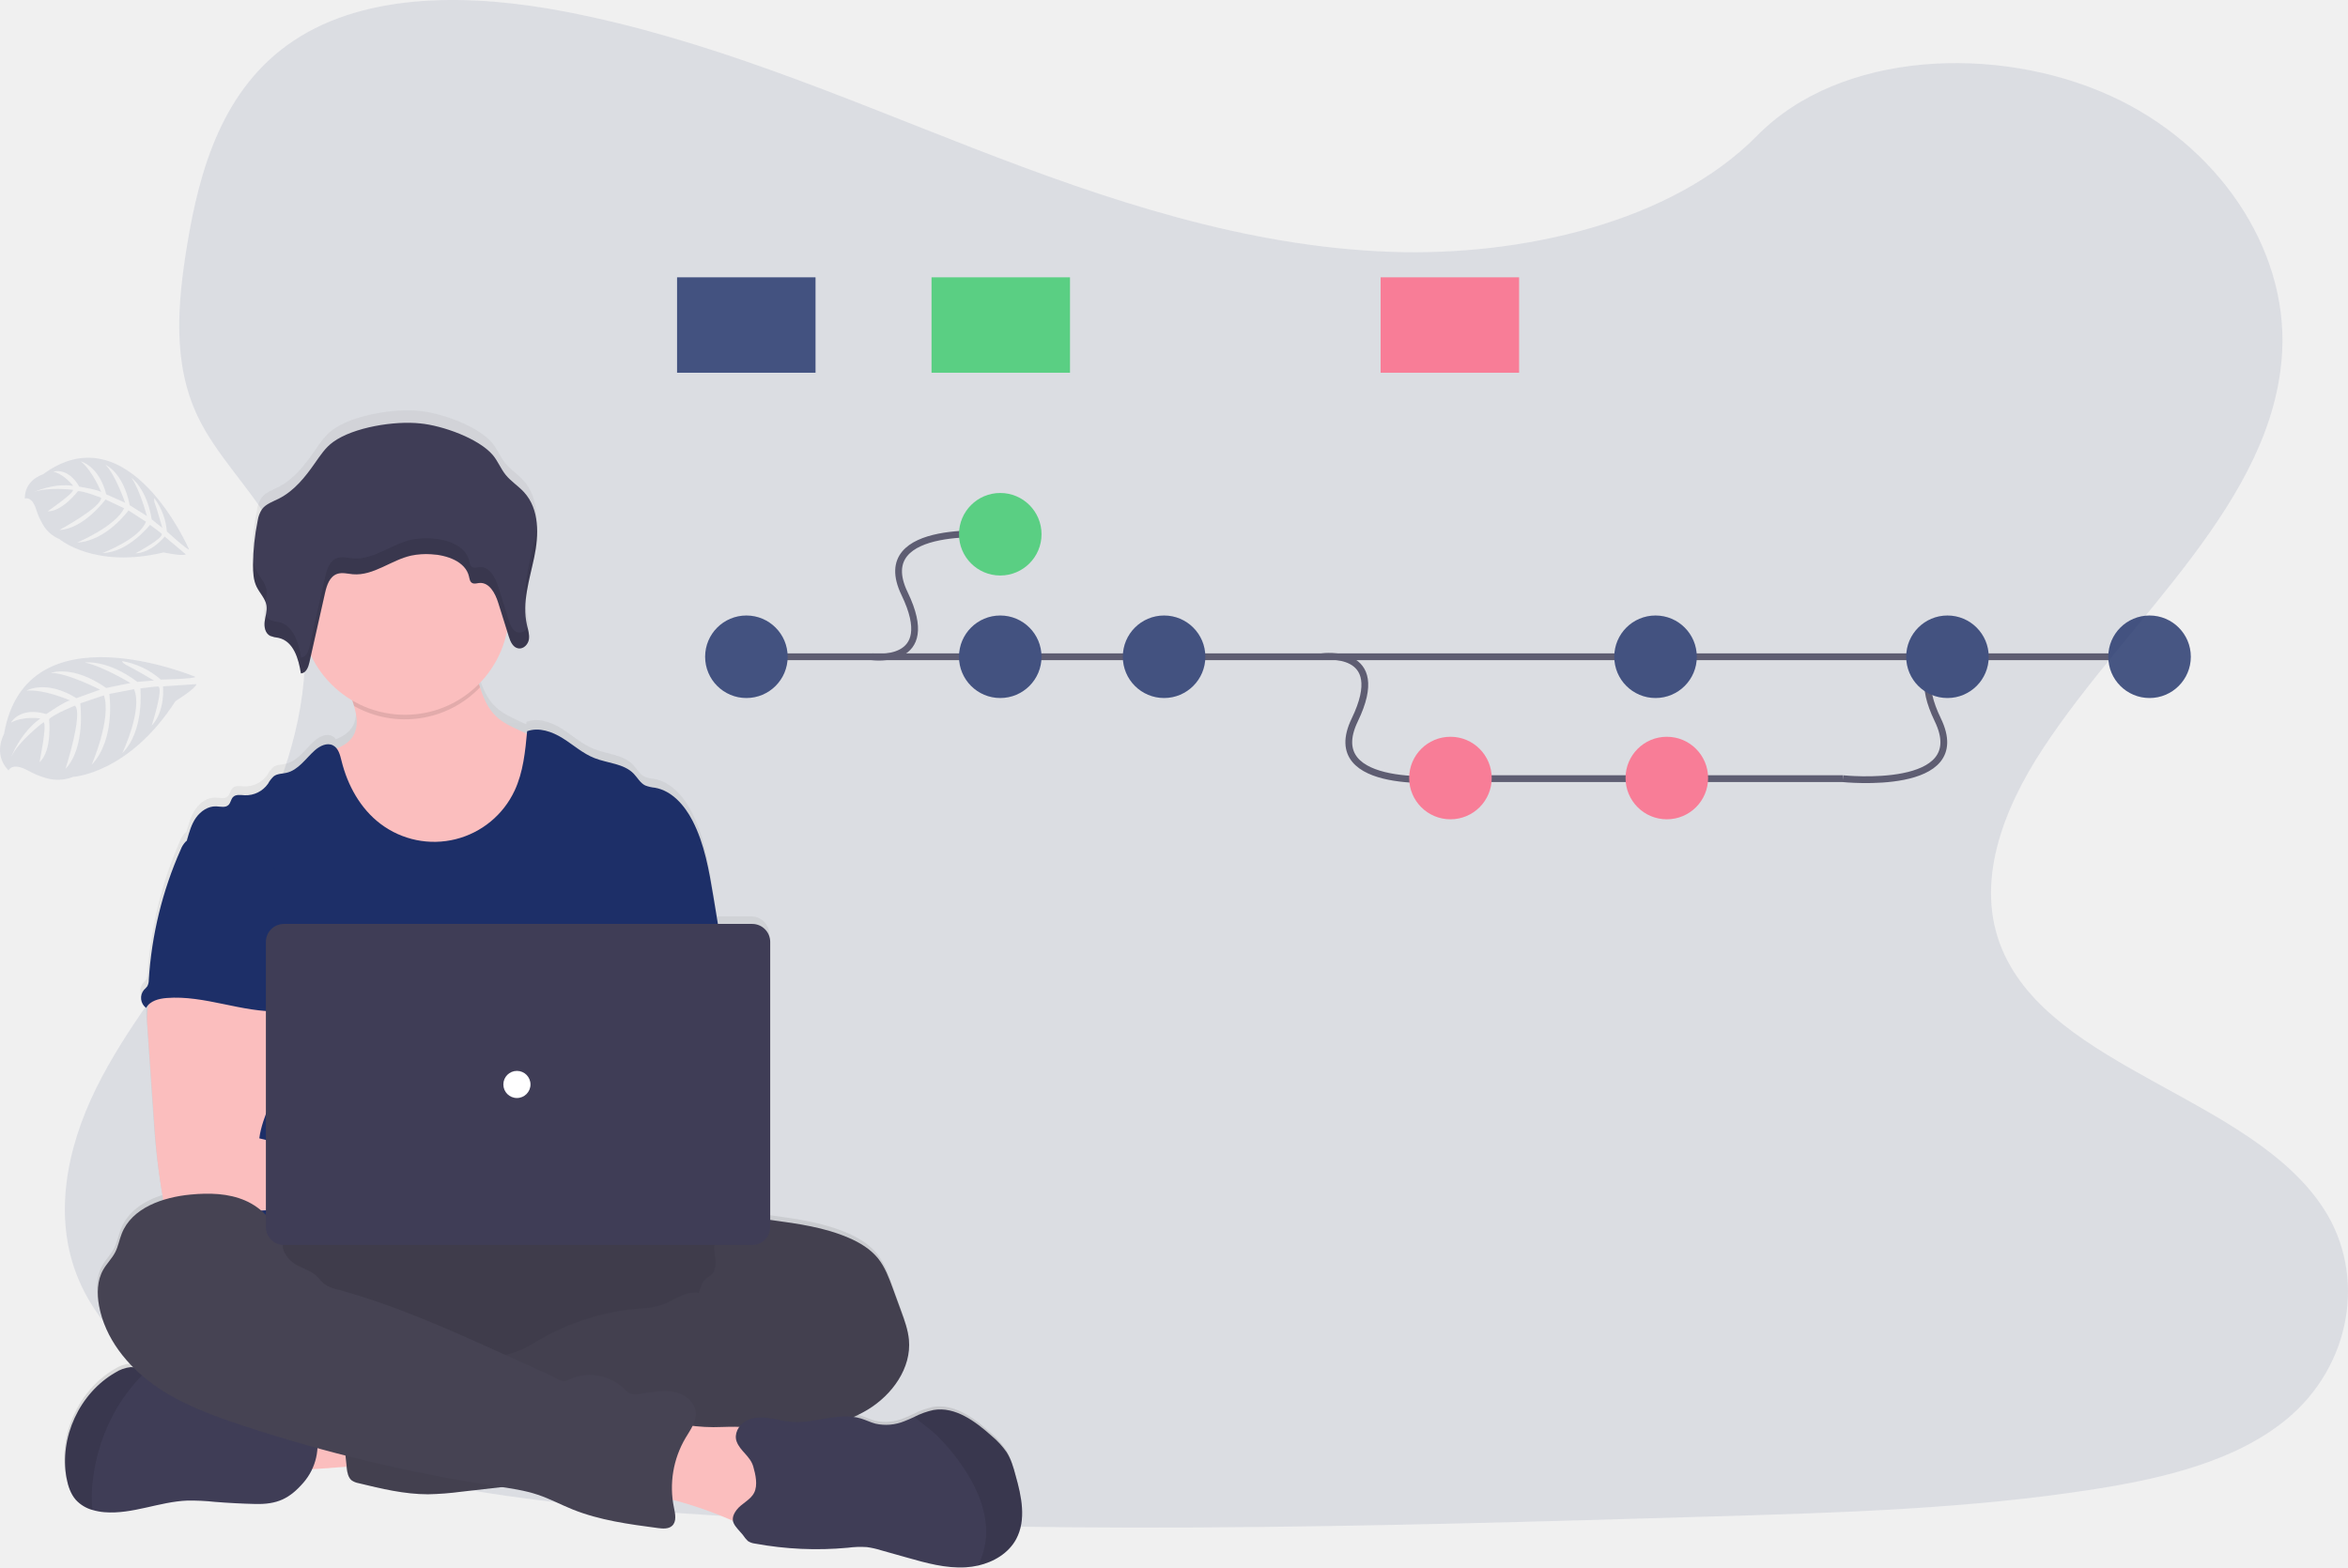
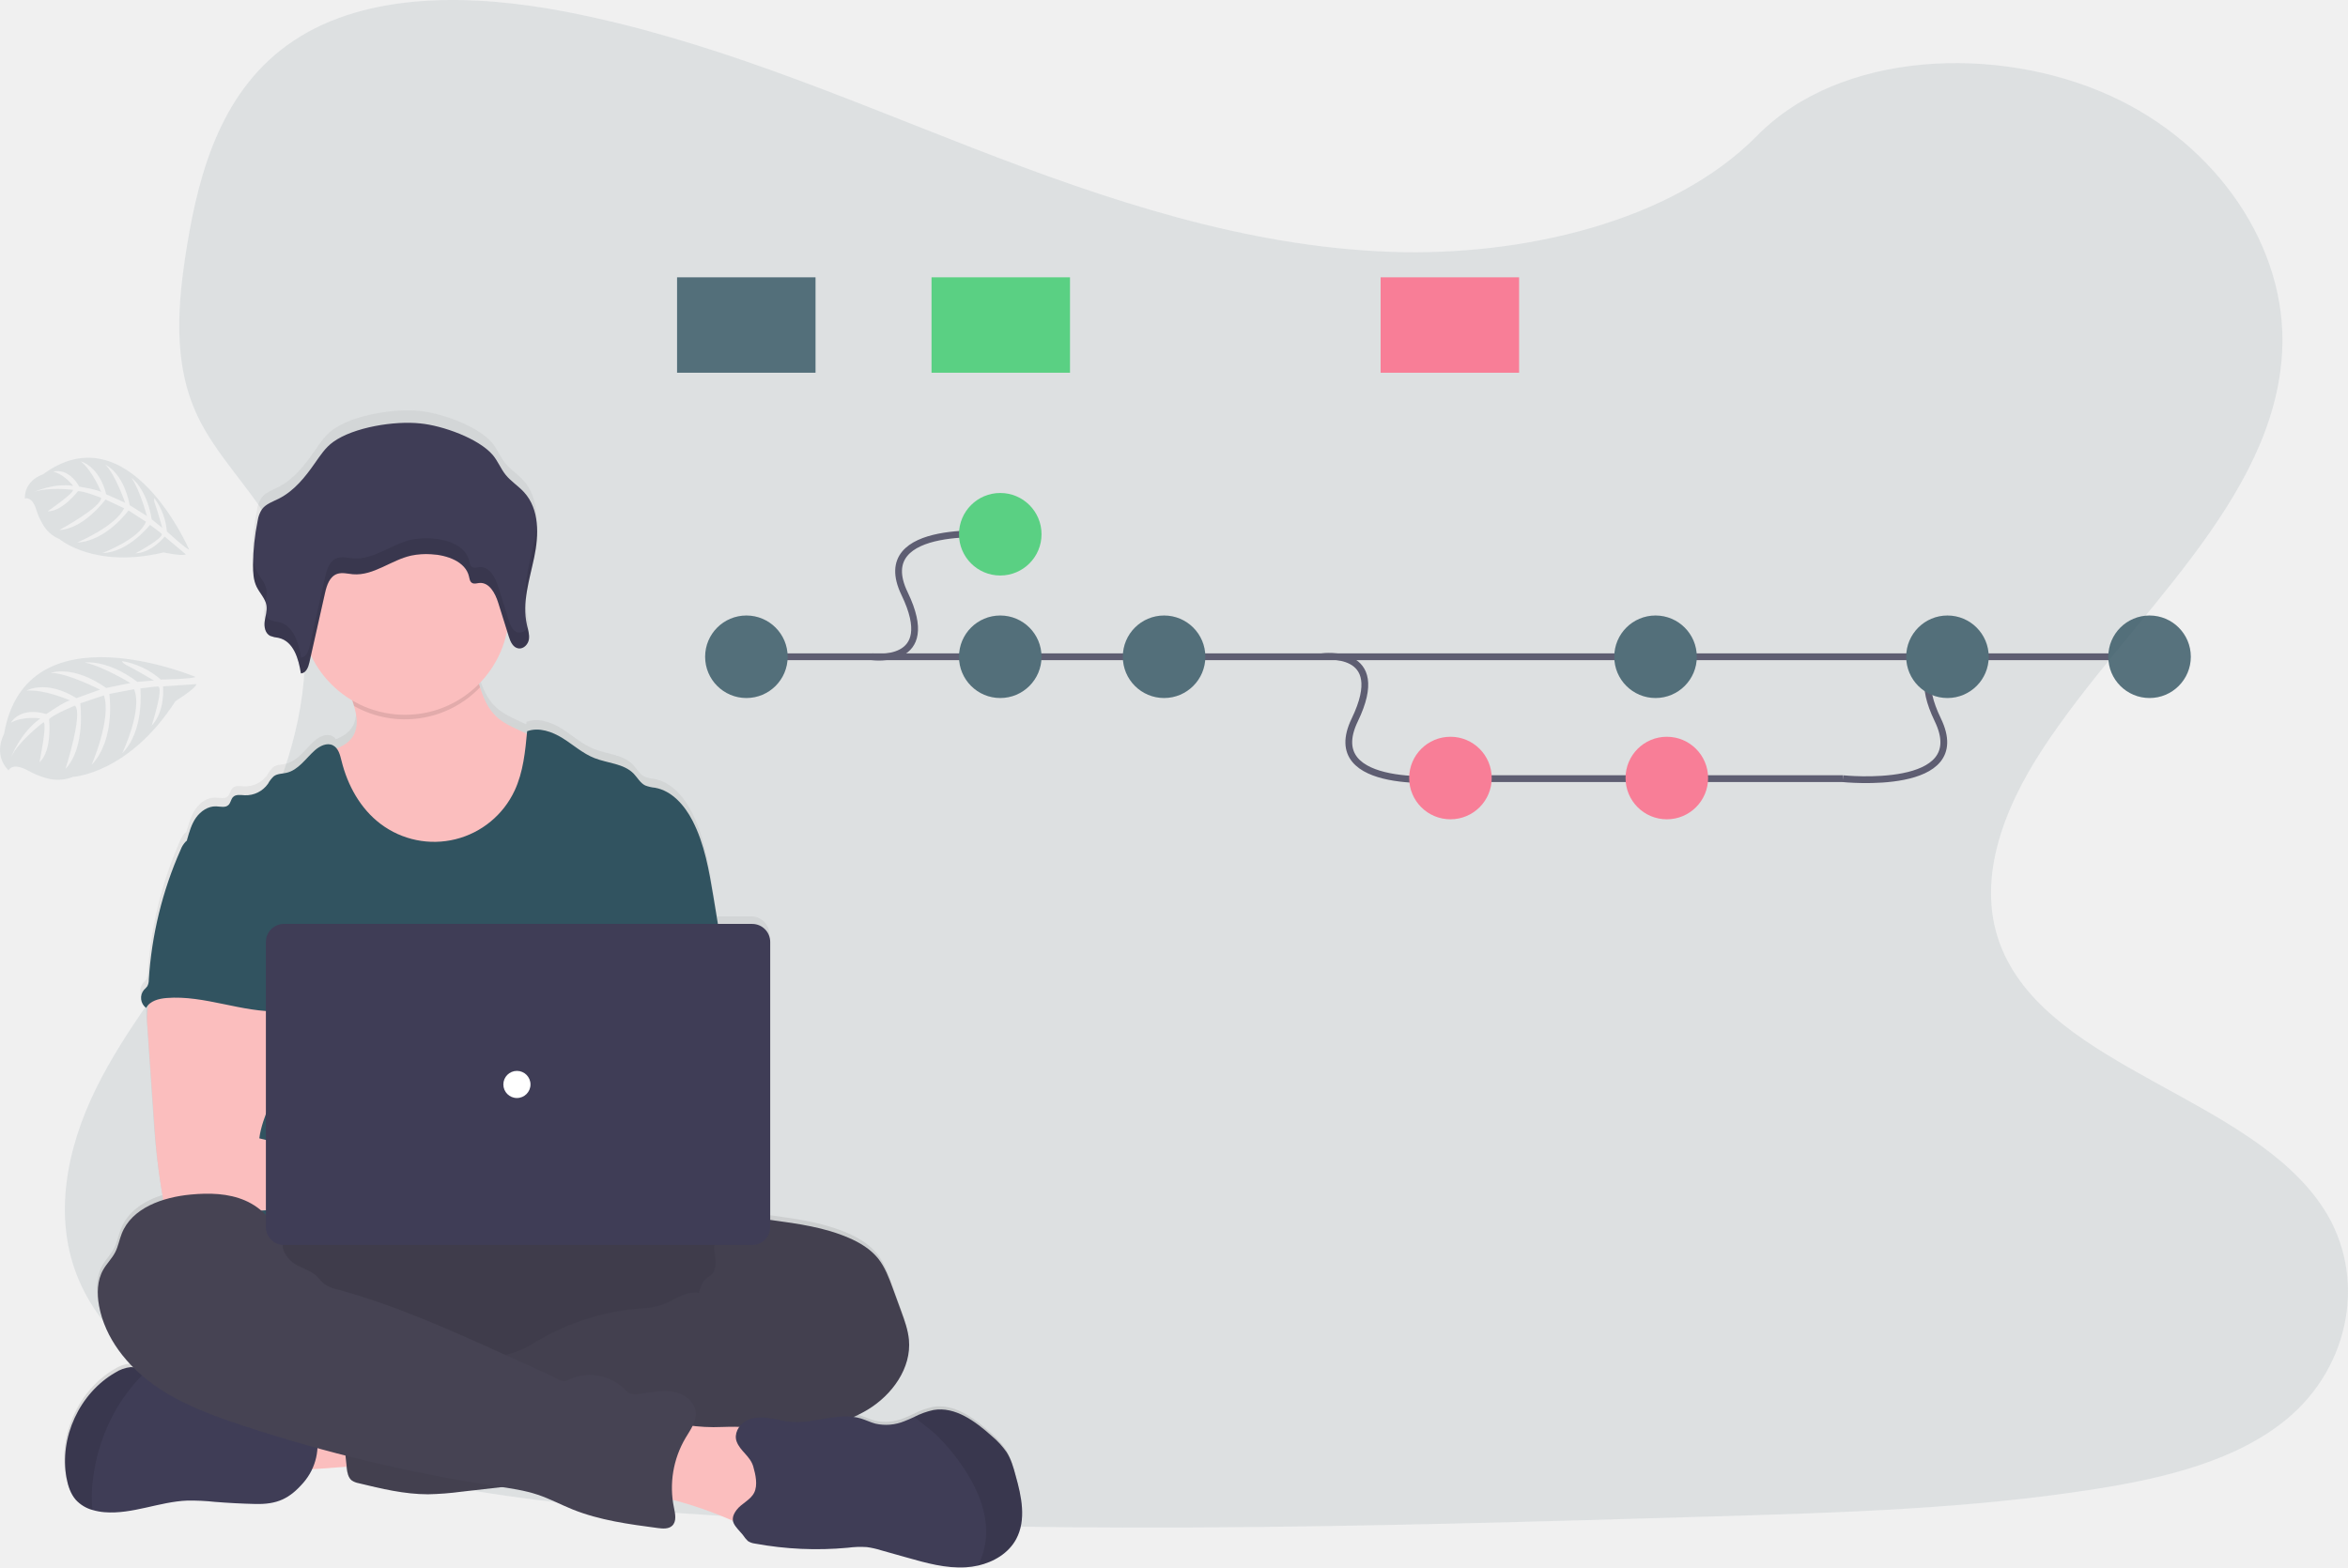
<svg xmlns="http://www.w3.org/2000/svg" id="b543c902-2711-464d-9f40-b15eb324e31e" data-name="Layer 1" width="1038.23" height="693.31" viewBox="0 0 1038.23 693.31">
  <defs>
    <linearGradient id="be976a09-f639-4984-bf14-ee296c482822" x1="320.96" y1="796.01" x2="320.96" y2="284.81" gradientUnits="userSpaceOnUse">
      <stop offset="0" stop-color="gray" stop-opacity="0.25" />
      <stop offset="0.54" stop-color="gray" stop-opacity="0.12" />
      <stop offset="1" stop-color="gray" stop-opacity="0.1" />
    </linearGradient>
  </defs>
-   <path d="M696.13,214.75c-64.72-2.25-126.36-23.14-185.23-46s-117.16-48.19-180.33-60.3c-40.63-7.79-87.09-8.89-119.83,12.89-31.5,21-41.68,57.15-47.16,90.72-4.11,25.27-6.54,51.85,4.75,75.5,7.83,16.42,21.74,30.22,31.36,45.95,33.46,54.72,9.81,122.2-26.46,175.63-17,25.06-36.74,49-49.87,75.66s-19.2,57.25-7.72,84.47c11.39,27,38.52,47.24,67.9,61.49,59.69,28.94,130,37.23,198.62,41.92,151.82,10.39,304.46,5.89,456.68,1.39,56.34-1.67,112.92-3.36,168.34-12.07,30.78-4.84,62.56-12.52,84.9-31,28.36-23.53,35.39-63.38,16.39-92.88-31.88-49.49-120-61.79-142.31-114.9-12.27-29.23.33-61.8,18.15-88.91,38.24-58.17,102.33-109.19,105.71-175.68,2.32-45.66-28.49-91.39-76.13-113-49.94-22.65-119.18-19.8-156,17.69C819.93,201.88,753.27,216.73,696.13,214.75Z" transform="translate(-80.89 -103.35)" fill="#1d2f68" opacity="0.1" />
+   <path d="M696.13,214.75c-64.72-2.25-126.36-23.14-185.23-46s-117.16-48.19-180.33-60.3c-40.63-7.79-87.09-8.89-119.83,12.89-31.5,21-41.68,57.15-47.16,90.72-4.11,25.27-6.54,51.85,4.75,75.5,7.83,16.42,21.74,30.22,31.36,45.95,33.46,54.72,9.81,122.2-26.46,175.63-17,25.06-36.74,49-49.87,75.66s-19.2,57.25-7.72,84.47c11.39,27,38.52,47.24,67.9,61.49,59.69,28.94,130,37.23,198.62,41.92,151.82,10.39,304.46,5.89,456.68,1.39,56.34-1.67,112.92-3.36,168.34-12.07,30.78-4.84,62.56-12.52,84.9-31,28.36-23.53,35.39-63.38,16.39-92.88-31.88-49.49-120-61.79-142.31-114.9-12.27-29.23.33-61.8,18.15-88.91,38.24-58.17,102.33-109.19,105.71-175.68,2.32-45.66-28.49-91.39-76.13-113-49.94-22.65-119.18-19.8-156,17.69C819.93,201.88,753.27,216.73,696.13,214.75Z" transform="translate(-80.89 -103.35)" fill="#315360" opacity="0.1" />
  <path d="M529.62,754.84c-1-3.62-2-7.28-4-10.43a36.53,36.53,0,0,0-6.55-7.17c-7.25-6.58-16.15-13.26-25.76-11.6a34.39,34.39,0,0,0-8.54,3.12c-1.4.65-2.81,1.3-4.25,1.85a21.17,21.17,0,0,1-12.82,1.12c-2.2-.59-4.25-1.65-6.42-2.31a20.35,20.35,0,0,0-3.15-.68,53.64,53.64,0,0,0,6.09-3.21C475,718.93,483.6,707,482.4,694.24c-.41-4.29-1.88-8.4-3.34-12.45l-3.84-10.62c-1.66-4.6-3.38-9.29-6.41-13.11-3.37-4.26-8.17-7.15-13.13-9.3-10.65-4.63-22.29-6.26-33.78-7.84l-.8-.11V516.68a8,8,0,0,0-8-8H398q-1-6.12-2-12.22c-1.9-11.61-3.87-23.43-9.22-33.88-3.5-6.84-9.07-13.37-16.58-14.71a16.08,16.08,0,0,1-4.31-1c-2.2-1.08-3.4-3.48-5.09-5.25-4.36-4.57-11.45-4.64-17.29-7-5.16-2.05-9.38-5.91-14.08-8.88s-10.54-5.08-15.74-3.15c0,.38-.07.76-.11,1.13l-3.34-1.54c-3.6-1.67-7.27-3.38-10.16-6.12-3.71-3.5-5.69-8.14-7.23-13.07-.16-.51-.31-1-.47-1.55a46.43,46.43,0,0,0,12.44-23.75l.81,2.63a17.45,17.45,0,0,0,.64,1.74,6.86,6.86,0,0,0,2,2.83,3.55,3.55,0,0,0,.84.49,3.5,3.5,0,0,0,.86.22,3.2,3.2,0,0,0,1.24-.09,4.73,4.73,0,0,0,3-2.78,6,6,0,0,0,.35-1.22,6.31,6.31,0,0,0,.07-.76c0-.08,0-.16,0-.24s0-.35,0-.52,0-.18,0-.28,0-.33-.05-.5l0-.26c0-.2-.06-.4-.1-.59s0-.11,0-.16c-.05-.25-.11-.51-.16-.76,0-.06,0-.13,0-.19s-.09-.41-.14-.62-.07-.27-.1-.41l0-.06h0c-.1-.4-.19-.79-.28-1.19a34.38,34.38,0,0,1-.55-10.56,113.08,113.08,0,0,1,2.86-15.35l.21-.91c.08-.35.16-.7.23-1.06.16-.72.32-1.44.47-2.17v0l.36-1.84.27-1.64,0-.21A47.41,47.41,0,0,0,318,330h0c-.46-5.23-2.08-10.18-5.63-14.12-2.51-2.79-5.82-4.85-8.15-7.78-2.18-2.74-3.41-6.12-5.67-8.81-6.24-7.45-22.26-13.19-32.09-14.19-11.26-1.14-29.45,1.74-38.53,8.39-3.36,2.45-5.66,6-8,9.36-4.3,6.25-9.18,12.49-16.07,16-2.6,1.32-5.58,2.32-7.31,4.62a12.49,12.49,0,0,0-1.95,5.18,102.71,102.71,0,0,0-2.06,19.78h0c0,.83,0,1.66,0,2.5a18.23,18.23,0,0,0,1.56,7.23c.16.34.34.67.53,1l.12.21a39.78,39.78,0,0,1,3.2,5.45,7.22,7.22,0,0,1,.49,1.66,12.24,12.24,0,0,1-.28,4.38h0c0,.22-.09.44-.13.66l-.09.43c0,.15,0,.3-.08.44-.08.43-.15.86-.21,1.28h0a9,9,0,0,0,.22,3.46,4.55,4.55,0,0,0,2.22,3,6.5,6.5,0,0,0,1.8.56c.63.11,1.27.18,1.89.32a9.33,9.33,0,0,1,2.29.85A9.22,9.22,0,0,1,208,383.1a11,11,0,0,1,.83.84,14,14,0,0,1,1.42,1.94q.32.53.6,1.08a24.67,24.67,0,0,1,1.71,4.52c.26.93.48,1.87.67,2.81.09.42.17.84.24,1.25s.14.83.2,1.24h0a2.91,2.91,0,0,0,.8-.16c1.47-.53,2.29-2.24,2.75-3.9.08-.28.15-.55.21-.82.23-1,.47-2.1.7-3.15a46.37,46.37,0,0,0,18.25,20.1c.28.83.55,1.65.79,2.49,1.31,4.53,1.94,9.27-.33,13.23-1.62,2.81-4.34,4.54-7.38,5.74a4.88,4.88,0,0,0-1.65-1.4c-2.63-1.32-5.79.28-8,2.25-4,3.62-7.26,8.81-12.52,10-1.9.44-4,.35-5.58,1.51a13,13,0,0,0-2.59,3.4,11.92,11.92,0,0,1-10.23,5.1c-1.83-.09-4-.51-5.25.83-.93,1-1,2.58-2,3.53-1.34,1.32-3.54.68-5.41.6-3.56-.15-6.87,2.15-8.9,5.1s-3,6.48-4,10l0,.06a7.15,7.15,0,0,0-.73.61,10.55,10.55,0,0,0-2.21,3.58,170.87,170.87,0,0,0-14.1,58.18,6,6,0,0,1-.64,2.82,13.87,13.87,0,0,1-1.47,1.6,5.61,5.61,0,0,0,.93,8,6.3,6.3,0,0,1,1.07-1.42c-.11.46-.21.91-.28,1.32a35.49,35.49,0,0,0-.11,8.8q1.42,20.84,2.87,41.65c.27,3.93.54,7.85.9,11.77q1.05,11.38,3,22.67c.06.34.13.69.22,1-8.15,2.59-15.4,7.27-18.45,15.08-1.06,2.7-1.54,5.64-2.84,8.23-1.43,2.84-3.78,5.11-5.34,7.89-2.69,4.78-2.81,10.64-1.83,16,1.89,10.45,7.54,19.79,15,27.39-.33,0-.67,0-1,0a15.64,15.64,0,0,0-6.83,2.45c-15.78,9.22-24.8,29-21.51,47.06.65,3.53,1.78,7.11,4.14,9.8a15.51,15.51,0,0,0,7.28,4.46,25.29,25.29,0,0,0,5.37,1c12.3,1,24.21-4.7,36.54-5.18a98,98,0,0,1,12.23.57q8.91.74,17.85.94c9.69.23,15.14-2.35,21.32-9.59a26.1,26.1,0,0,0,3.77-5.94c5.26-.3,11.07-.76,15.27-1.1l.06.58c.23,2,.58,4.3,2.18,5.56a7.61,7.61,0,0,0,3,1.23c10.1,2.48,20.32,5,30.72,5a129.71,129.71,0,0,0,14.59-1.12l18.27-2.11a91,91,0,0,1,15.7,3.42c5.28,1.79,10.21,4.45,15.37,6.56,12,4.86,24.9,6.6,37.68,8.3,2.18.29,4.68.49,6.29-1,2.08-2,1.39-5.34.8-8.14-.24-1.15-.42-2.3-.56-3.46a175.25,175.25,0,0,1,25.24,8.76l1.43.63c.42,2.18,2.43,3.92,4.36,6.27a16,16,0,0,0,2.21,2.74,7.37,7.37,0,0,0,3.17,1.14,147.82,147.82,0,0,0,40.93,1.85,41.86,41.86,0,0,1,8.44-.29,36.58,36.58,0,0,1,6.1,1.37l11.57,3.32c8.53,2.44,17.26,4.91,26.11,4.36a33.4,33.4,0,0,0,5.33-.77c7-1.62,13.52-5.53,16.88-11.82C534.37,774.76,532.18,764.24,529.62,754.84Z" transform="translate(-80.89 -103.35)" fill="url(#be976a09-f639-4984-bf14-ee296c482822)" />
  <path d="M205.91,752.89c-2.11-4.8-4.11-10.32-2-15.12a12.85,12.85,0,0,1,6.65-6.25,32,32,0,0,1,9-2.22,125.61,125.61,0,0,1,29.26-.4c.71,5.62-.79,11.32-2.08,16.75-1.17,5-1.84,5.74-7,6C236.4,751.83,206.7,754.66,205.91,752.89Z" transform="translate(-80.89 -103.35)" fill="#fbbebe" />
  <ellipse cx="214.07" cy="577.16" rx="143" ry="40" fill="#464353" />
  <ellipse cx="214.07" cy="577.16" rx="143" ry="40" opacity="0.1" />
  <path d="M320.6,469.35a44.49,44.49,0,0,1-22.94,20.84,57.58,57.58,0,0,1-18.21,3.46c-6.79.31-13.72-.13-20.1-2.45-8.56-3.1-15.67-9.44-21-16.83s-9-15.83-12.19-24.34c-1.68-4.43-3.28-9.15-2.49-13.83,5.15-1.17,10.79-2.89,13.45-7.46,2.27-3.92,1.64-8.62.33-13.1-.37-1.27-.8-2.53-1.23-3.74-1-2.9-4.45-8.41-2-10.89,1.53-1.57,7.94-2.37,10.15-3.39,6.81-3.14,13.09-7.68,20.57-9.17,6.47-1.29,13.15-.08,19.61,1.26a6.45,6.45,0,0,1,2.42.87,5.82,5.82,0,0,1,1.8,2.7c1.84,4.48,2.92,9.43,4.4,14.1,1.54,4.89,3.52,9.48,7.23,12.95,2.89,2.71,6.57,4.41,10.17,6.06l8.86,4.06a11.65,11.65,0,0,1,4.19,2.71,10.61,10.61,0,0,1,2,5.44A50.82,50.82,0,0,1,320.6,469.35Z" transform="translate(-80.89 -103.35)" fill="#fbbebe" />
  <path d="M293.13,407.38a46,46,0,0,1-55.67,8.26c-.37-1.27-.8-2.53-1.23-3.74-1-2.9-4.45-8.41-2-10.89,1.53-1.57,7.94-2.37,10.15-3.39,6.81-3.14,13.09-7.68,20.57-9.17,6.47-1.29,13.15-.08,19.61,1.26a6.45,6.45,0,0,1,2.42.87,5.82,5.82,0,0,1,1.8,2.7C290.57,397.76,291.65,402.71,293.13,407.38Z" transform="translate(-80.89 -103.35)" opacity="0.1" />
  <circle cx="179.07" cy="270.16" r="46" fill="#fbbebe" />
-   <path d="M400.11,522.8l-3.78-22.9c-1.91-11.49-3.88-23.2-9.22-33.55-3.51-6.78-9.08-13.24-16.59-14.58a16.05,16.05,0,0,1-4.32-1c-2.2-1.06-3.4-3.44-5.09-5.2-4.36-4.52-11.46-4.59-17.3-6.89-5.16-2-9.38-5.85-14.08-8.79s-10.55-5-15.75-3.12c-.84,8.95-1.73,18.1-5.53,26.25a39.28,39.28,0,0,1-59.26,14.76c-8.91-6.71-14.62-17.06-17.28-27.89-.65-2.64-1.39-5.67-3.82-6.88-2.63-1.32-5.79.28-8,2.22-4,3.59-7.27,8.73-12.53,9.94-1.9.44-4,.35-5.58,1.5a12.7,12.7,0,0,0-2.6,3.37,12,12,0,0,1-10.23,5.06c-1.83-.09-4-.51-5.25.82-.93,1-1,2.56-2,3.49-1.35,1.31-3.54.67-5.42.6-3.56-.15-6.87,2.13-8.91,5s-3,6.42-4,9.86c10.93,24.34,20.93,48.71,31.86,73.05a6.23,6.23,0,0,1,.79,3,7.31,7.31,0,0,1-1.36,3c-5.36,8.61-5.19,19.44-4.6,29.56s1.31,20.81-3.21,29.88c-1.23,2.49-2.83,4.77-4,7.26-2.74,5.64-3.73,23.68-2.13,29.74H407c-4.31-11.85-2.67-35.63-1.77-48.21.63-8.8-1-17.59-1.7-26.39C402,557.79,403.08,540.74,400.11,522.8Z" transform="translate(-80.89 -103.35)" fill="#1d2f68" />
+   <path d="M400.11,522.8l-3.78-22.9c-1.91-11.49-3.88-23.2-9.22-33.55-3.51-6.78-9.08-13.24-16.59-14.58a16.05,16.05,0,0,1-4.32-1c-2.2-1.06-3.4-3.44-5.09-5.2-4.36-4.52-11.46-4.59-17.3-6.89-5.16-2-9.38-5.85-14.08-8.79s-10.55-5-15.75-3.12c-.84,8.95-1.73,18.1-5.53,26.25a39.28,39.28,0,0,1-59.26,14.76c-8.91-6.71-14.62-17.06-17.28-27.89-.65-2.64-1.39-5.67-3.82-6.88-2.63-1.32-5.79.28-8,2.22-4,3.59-7.27,8.73-12.53,9.94-1.9.44-4,.35-5.58,1.5a12.7,12.7,0,0,0-2.6,3.37,12,12,0,0,1-10.23,5.06c-1.83-.09-4-.51-5.25.82-.93,1-1,2.56-2,3.49-1.35,1.31-3.54.67-5.42.6-3.56-.15-6.87,2.13-8.91,5s-3,6.42-4,9.86c10.93,24.34,20.93,48.71,31.86,73.05a6.23,6.23,0,0,1,.79,3,7.31,7.31,0,0,1-1.36,3c-5.36,8.61-5.19,19.44-4.6,29.56s1.31,20.81-3.21,29.88c-1.23,2.49-2.83,4.77-4,7.26-2.74,5.64-3.73,23.68-2.13,29.74H407c-4.31-11.85-2.67-35.63-1.77-48.21.63-8.8-1-17.59-1.7-26.39C402,557.79,403.08,540.74,400.11,522.8Z" transform="translate(-80.89 -103.35)" fill="#315360" />
  <path d="M146.25,549a35.4,35.4,0,0,0-.12,8.73L149,599c.27,3.89.54,7.77.9,11.65.69,7.53,1.72,15,3,22.46A4,4,0,0,0,157,637c12.65,2.68,25.72,2.57,38.63,1.84,19.7-1.1,39.37-3.61,59.1-3.18,5.08.11,11,0,14.08-4s1.29-10.47-2.73-13.7-9.48-4-14.64-4c-6.83-.07-13.66.9-20.47.5-6.25-.37-12.36-1.88-18.42-3.39l-17-4.23c.65-5.15,2.61-10,4.47-14.89,3.34-8.67,6.46-17.63,6.52-26.92s-3.44-19.06-11.05-24.38c-6.26-4.37-14.32-5.18-21.95-5-5.55.16-15.14-1.17-20.21,1C149.32,538.41,147,545.07,146.25,549Z" transform="translate(-80.89 -103.35)" fill="#fbbebe" />
  <path d="M411.68,643.36c3.33-1.27,7-.81,10.57-.33,11.49,1.57,23.15,3.18,33.8,7.77,5,2.14,9.76,5,13.14,9.21,3,3.79,4.75,8.43,6.41,13l3.84,10.52c1.46,4,2.94,8.08,3.35,12.33,1.2,12.59-7.41,24.46-18.24,31s-23.58,8.87-36,11.31-24.89,5.14-37.26,8a150,150,0,0,1-17.53,3.45c-13.24,1.5-27.08-.71-39.66,3.67-5,1.75-9.91,4.35-15.1,5.56a93.93,93.93,0,0,1-10.44,1.59l-23.81,2.72a129.89,129.89,0,0,1-14.6,1.12c-10.4,0-20.63-2.46-30.73-4.92a7.77,7.77,0,0,1-3-1.21c-1.6-1.26-1.95-3.49-2.18-5.51q-1.53-13.41-2.68-26.85c-.24-2.91-.42-6.06,1.17-8.51,2-3,5.9-3.94,9.46-4.52a246.88,246.88,0,0,1,45.68-3.17c5.81-5.81,15.39-5.84,23-9a68.39,68.39,0,0,0,8.11-4.41,106,106,0,0,1,44.53-14.07,41.45,41.45,0,0,0,9.11-1.3c5.89-1.83,11.26-6.81,17.31-5.59.75-2.07,1.27-4.84,3-6.26.86-.73,1.92-1.22,2.71-2,1.67-1.69,1.82-4.35,1.57-6.71s-.81-4.78-.2-7.08a9.79,9.79,0,0,1,1.11-2.47C401.12,645.52,405.65,642.86,411.68,643.36Z" transform="translate(-80.89 -103.35)" fill="#464353" />
  <path d="M411.68,643.36c3.33-1.27,7-.81,10.57-.33,11.49,1.57,23.15,3.18,33.8,7.77,5,2.14,9.76,5,13.14,9.21,3,3.79,4.75,8.43,6.41,13l3.84,10.52c1.46,4,2.94,8.08,3.35,12.33,1.2,12.59-7.41,24.46-18.24,31s-23.58,8.87-36,11.31-24.89,5.14-37.26,8a150,150,0,0,1-17.53,3.45c-13.24,1.5-27.08-.71-39.66,3.67-5,1.75-9.91,4.35-15.1,5.56a93.93,93.93,0,0,1-10.44,1.59l-23.81,2.72a129.89,129.89,0,0,1-14.6,1.12c-10.4,0-20.63-2.46-30.73-4.92a7.77,7.77,0,0,1-3-1.21c-1.6-1.26-1.95-3.49-2.18-5.51q-1.53-13.41-2.68-26.85c-.24-2.91-.42-6.06,1.17-8.51,2-3,5.9-3.94,9.46-4.52a246.88,246.88,0,0,1,45.68-3.17c5.81-5.81,15.39-5.84,23-9a68.39,68.39,0,0,0,8.11-4.41,106,106,0,0,1,44.53-14.07,41.45,41.45,0,0,0,9.11-1.3c5.89-1.83,11.26-6.81,17.31-5.59.75-2.07,1.27-4.84,3-6.26.86-.73,1.92-1.22,2.71-2,1.67-1.69,1.82-4.35,1.57-6.71s-.81-4.78-.2-7.08a9.79,9.79,0,0,1,1.11-2.47C401.12,645.52,405.65,642.86,411.68,643.36Z" transform="translate(-80.89 -103.35)" opacity="0.05" />
  <path d="M215.11,759.07c-6.19,7.17-11.64,9.73-21.33,9.5q-8.94-.21-17.86-.93a100.2,100.2,0,0,0-12.24-.57c-12.34.48-24.25,6.13-36.56,5.14a25.92,25.92,0,0,1-5.37-1,15.63,15.63,0,0,1-7.29-4.42c-2.36-2.67-3.49-6.21-4.14-9.71-3.29-17.94,5.73-37.48,21.52-46.61a15.78,15.78,0,0,1,6.84-2.43,16.21,16.21,0,0,1,6.92,1.52l.15.06a52.33,52.33,0,0,1,17.14,11.44,9.66,9.66,0,0,0,2.62,2.11,9,9,0,0,0,3.09.58l13.14.83a31.14,31.14,0,0,1,6.6.91,52.46,52.46,0,0,1,6.94,3c7.07,3.16,14.91,4,22.55,5.22a3.37,3.37,0,0,1,2,.8,3.13,3.13,0,0,1,.62,1.3A25.51,25.51,0,0,1,215.11,759.07Z" transform="translate(-80.89 -103.35)" fill="#3f3d56" />
  <path d="M145.75,709.63a78.9,78.9,0,0,0-13.15,16.44,82.28,82.28,0,0,0-10.74,32.54,60.4,60.4,0,0,0-.11,12.61,15.63,15.63,0,0,1-7.29-4.42c-2.36-2.67-3.49-6.21-4.14-9.71-3.29-17.94,5.73-37.48,21.52-46.61a15.78,15.78,0,0,1,6.84-2.43,16.21,16.21,0,0,1,6.92,1.52Z" transform="translate(-80.89 -103.35)" opacity="0.1" />
  <path d="M400.24,734.51c7.35-.2,15.6-.57,21,4.38,5.15,4.68,5.83,12.4,6.17,19.35l.39,8.07c.12,2.46.22,5-.77,7.28-1.76,4-6.59,5.93-11,5.7s-8.46-2.16-12.49-3.9a175.7,175.7,0,0,0-34-10.71q.57-8.37,1.9-16.66c.61-3.83.71-10.24,3.27-13.42,2.71-3.36,6.24-1.54,9.92-.92A79.63,79.63,0,0,0,400.24,734.51Z" transform="translate(-80.89 -103.35)" fill="#fbbebe" />
  <path d="M206,653.42c0,1-1.57,0-1.71-1.07-1.1-8.09-7.52-14.76-15-18s-16-3.41-24.1-2.64c-12.25,1.16-26,5.85-30.48,17.3-1.06,2.68-1.54,5.58-2.84,8.15-1.44,2.82-3.79,5.07-5.35,7.81-2.69,4.74-2.8,10.55-1.83,15.91,2.61,14.3,12.39,26.53,24.24,35s25.7,13.53,39.51,18.09a685.19,685.19,0,0,0,112,26.75c6.16.93,12.38,1.79,18.28,3.77,5.28,1.77,10.22,4.42,15.38,6.5,12,4.82,24.91,6.54,37.7,8.23,2.18.28,4.68.48,6.29-1,2.08-1.93,1.39-5.29.8-8.06A43.35,43.35,0,0,1,384,739.4c2.14-3.6,4.92-7.29,4.52-11.46-.48-4.86-5.32-8.3-10.14-9.08s-9.72.37-14.56,1c-1.67.22-3.49.36-4.95-.49a9.89,9.89,0,0,1-1.94-1.72,21.93,21.93,0,0,0-25.54-3.57c-1.79,1-4.5-1.23-6.36-2.07L304,702.49c-24.16-10.93-48.44-21.91-74-28.83a15.54,15.54,0,0,1-5.7-2.37c-1.27-1-2.18-2.36-3.35-3.47-2.55-2.41-6.1-3.37-9.16-5.08S205.3,656.85,206,653.42Z" transform="translate(-80.89 -103.35)" fill="#464353" />
  <path d="M530.21,784.11c-3.36,6.23-9.88,10.11-16.88,11.71a33.5,33.5,0,0,1-5.34.76c-8.85.55-17.59-1.9-26.12-4.32L470.29,789a36.55,36.55,0,0,0-6.1-1.36,41.86,41.86,0,0,0-8.44.29,149.59,149.59,0,0,1-41-1.84,7.23,7.23,0,0,1-3.17-1.13,15.75,15.75,0,0,1-2.21-2.71c-3.15-3.79-6.54-6-2.81-11,2.15-2.9,6.14-4.35,7.81-7.68s.6-8.06-.39-11.5c-1.35-4.75-5.79-6.8-7.38-11.16-1.19-3.29.81-7.11,3.82-8.9s6.73-1.93,10.2-1.47,6.87,1.44,10.36,1.71c10.26.82,20.75-4.47,30.6-1.49,2.17.66,4.22,1.71,6.42,2.29a21.35,21.35,0,0,0,12.83-1.11c1.44-.54,2.85-1.19,4.25-1.83a34.23,34.23,0,0,1,8.55-3.09c9.61-1.65,18.52,5,25.77,11.49a36.44,36.44,0,0,1,6.55,7.1c2,3.12,3.06,6.75,4,10.33C532.6,765.19,534.79,775.61,530.21,784.11Z" transform="translate(-80.89 -103.35)" fill="#3f3d56" />
  <path d="M530.21,784.11c-3.36,6.23-9.88,10.11-16.88,11.71a32.69,32.69,0,0,0,3.55-17.16c-.6-9.51-4.78-18.47-10.11-26.37a93.4,93.4,0,0,0-11.14-13.57c-3.18-3.2-7.09-5.74-10.51-8.67a34.23,34.23,0,0,1,8.55-3.09c9.61-1.65,18.52,5,25.77,11.49a36.44,36.44,0,0,1,6.55,7.1c2,3.12,3.06,6.75,4,10.33C532.6,765.19,534.79,775.61,530.21,784.11Z" transform="translate(-80.89 -103.35)" opacity="0.1" />
-   <path d="M163,475.61a10.35,10.35,0,0,0-2.22,3.55,167.86,167.86,0,0,0-14.1,57.62,5.76,5.76,0,0,1-.65,2.79,12.21,12.21,0,0,1-1.47,1.59,5.52,5.52,0,0,0,.94,8c1.65-3.11,5.6-4.12,9.11-4.39,16.81-1.33,33.23,6.49,50.09,5.9-1.19-4.11-2.9-8.06-3.87-12.22-4.29-18.47,6.41-38.58-.15-56.37-1.31-3.56-3.5-7.06-6.95-8.62a18.51,18.51,0,0,0-4.45-1.18c-4.26-.77-12.74-4.06-16.86-2.74-1.52.49-2.12,1.92-3.38,2.78C167.13,473.55,164.59,474,163,475.61Z" transform="translate(-80.89 -103.35)" fill="#1d2f68" />
+   <path d="M163,475.61a10.35,10.35,0,0,0-2.22,3.55,167.86,167.86,0,0,0-14.1,57.62,5.76,5.76,0,0,1-.65,2.79,12.21,12.21,0,0,1-1.47,1.59,5.52,5.52,0,0,0,.94,8c1.65-3.11,5.6-4.12,9.11-4.39,16.81-1.33,33.23,6.49,50.09,5.9-1.19-4.11-2.9-8.06-3.87-12.22-4.29-18.47,6.41-38.58-.15-56.37-1.31-3.56-3.5-7.06-6.95-8.62a18.51,18.51,0,0,0-4.45-1.18c-4.26-.77-12.74-4.06-16.86-2.74-1.52.49-2.12,1.92-3.38,2.78C167.13,473.55,164.59,474,163,475.61Z" transform="translate(-80.89 -103.35)" fill="#315360" />
  <rect x="117.57" y="408.66" width="223" height="142" rx="7.97" fill="#3f3d56" />
  <circle cx="228.57" cy="479.66" r="6" fill="#fff" />
  <path d="M228.18,298.85c-3.36,2.43-5.66,5.92-8,9.27-4.31,6.19-9.19,12.37-16.08,15.82-2.61,1.31-5.59,2.3-7.32,4.58a12.34,12.34,0,0,0-1.95,5.13,101.65,101.65,0,0,0-2.06,19.6c0,3.28.14,6.66,1.59,9.64,1.37,2.8,3.84,5.17,4.35,8.22.39,2.38-.49,4.75-.8,7.14s.23,5.22,2.44,6.36a14.79,14.79,0,0,0,3.7.87c6.65,1.48,8.88,9.28,9.89,15.73,2.26-.13,3.28-2.72,3.75-4.83l6.93-30.81c.75-3.34,2-7.21,5.33-8.38,2.23-.77,4.67-.05,7,.15,9.15.75,16.89-6.32,25.84-8.27a33,33,0,0,1,8.71-.58c7.06.35,15.27,3.25,16.77,9.84.25,1.07.4,2.35,1.4,2.88s2.05.08,3.1,0c4.48-.45,7.12,4.59,8.41,8.71l4.7,15c.7,2.27,1.88,4.94,4.34,5.23,2.27.28,4.2-1.87,4.54-4s-.4-4.34-.89-6.48c-2.21-9.85,1.17-19.93,3.23-29.8s2.43-21.21-4.48-28.81c-2.51-2.75-5.81-4.8-8.15-7.7-2.18-2.72-3.41-6.06-5.67-8.73-6.25-7.37-22.28-13.06-32.11-14C255.46,289.41,237.26,292.26,228.18,298.85Z" transform="translate(-80.89 -103.35)" fill="#3f3d56" />
  <g opacity="0.1">
    <path d="M310.26,383.15c-2.46-.3-3.64-3-4.34-5.23q-2.35-7.51-4.7-15c-1.29-4.13-3.93-9.17-8.41-8.71-1.05.11-2.18.52-3.1,0s-1.15-1.81-1.4-2.88c-1.5-6.6-9.71-9.49-16.77-9.84a33.43,33.43,0,0,0-8.71.57c-8.95,2-16.69,9-25.84,8.27-2.36-.19-4.8-.91-7-.14-3.37,1.16-4.58,5-5.33,8.38l-6.93,30.8c-.47,2.12-1.49,4.71-3.75,4.83-1-6.44-3.24-14.24-9.89-15.72a15.72,15.72,0,0,1-3.7-.87,4.34,4.34,0,0,1-1.93-2.15c-.18.93-.39,1.86-.51,2.79-.3,2.38.23,5.22,2.44,6.36a14.79,14.79,0,0,0,3.7.87c6.65,1.48,8.88,9.28,9.89,15.73,2.26-.13,3.28-2.72,3.75-4.83l6.93-30.81c.75-3.34,2-7.21,5.33-8.38,2.23-.77,4.67-.05,7,.15,9.15.75,16.89-6.32,25.84-8.27a33,33,0,0,1,8.71-.58c7.06.35,15.27,3.25,16.77,9.84.25,1.07.4,2.35,1.4,2.88s2.05.08,3.1,0c4.48-.45,7.12,4.59,8.41,8.71q2.34,7.51,4.7,15c.7,2.27,1.88,4.94,4.34,5.23,2.27.28,4.2-1.87,4.54-4a13.58,13.58,0,0,0-.6-5.31A4.13,4.13,0,0,1,310.26,383.15Z" transform="translate(-80.89 -103.35)" />
    <path d="M198.72,364.11c-.51-3.05-3-5.42-4.35-8.22a16.45,16.45,0,0,1-1.48-6c0,1.12-.1,2.24-.11,3.37,0,3.28.14,6.66,1.59,9.64,1.11,2.27,2.94,4.27,3.86,6.58A15.06,15.06,0,0,0,198.72,364.11Z" transform="translate(-80.89 -103.35)" />
    <path d="M317.14,342.83c-1.82,8.72-4.66,17.6-3.78,26.34.57-6.45,2.45-12.94,3.78-19.34A51,51,0,0,0,318.3,335,61.14,61.14,0,0,1,317.14,342.83Z" transform="translate(-80.89 -103.35)" />
  </g>
  <g opacity="0.8">
    <line x1="330.04" y1="290.49" x2="955.1" y2="290.49" fill="none" stroke="#3f3d56" stroke-miterlimit="10" stroke-width="3" />
    <path d="M466.46,393.83s29.89,4.15,14.41-27.92,42-26,42-26" transform="translate(-80.89 -103.35)" fill="none" stroke="#3f3d56" stroke-miterlimit="10" stroke-width="3" />
    <path d="M665.53,393.83s29.89-4.14,14.41,27.93,42,26,42,26" transform="translate(-80.89 -103.35)" fill="none" stroke="#3f3d56" stroke-miterlimit="10" stroke-width="3" />
    <path d="M952.16,393.83s-29.9-4.14-14.41,27.93-42,26-42,26" transform="translate(-80.89 -103.35)" fill="none" stroke="#3f3d56" stroke-miterlimit="10" stroke-width="3" />
    <line x1="814.86" y1="344.4" x2="649.93" y2="344.4" fill="none" stroke="#3f3d56" stroke-miterlimit="10" stroke-width="3" />
-     <circle cx="330.04" cy="290.49" r="18.25" fill="#1d2f68" />
+     <circle cx="330.04" cy="290.49" r="18.25" fill="#315360" />
    <circle cx="442.29" cy="236.3" r="18.25" fill="#3acc6c" />
-     <circle cx="442.29" cy="290.49" r="18.25" fill="#1d2f68" />
-     <circle cx="514.73" cy="290.49" r="18.25" fill="#1d2f68" />
+     <circle cx="442.29" cy="290.49" r="18.25" fill="#315360" />
+     <circle cx="514.73" cy="290.49" r="18.25" fill="#315360" />
    <circle cx="641.35" cy="344.13" r="18.25" fill="#ff6584" />
    <circle cx="737.03" cy="344.13" r="18.25" fill="#ff6584" />
-     <circle cx="732.04" cy="290.49" r="18.25" fill="#1d2f68" />
-     <circle cx="950.48" cy="290.49" r="18.25" fill="#1d2f68" />
-     <circle cx="861.12" cy="290.49" r="18.25" fill="#1d2f68" />
-     <rect x="299.38" y="122.66" width="61.23" height="42.2" fill="#1d2f68" />
+     <circle cx="732.04" cy="290.49" r="18.25" fill="#315360" />
+     <circle cx="950.48" cy="290.49" r="18.25" fill="#315360" />
+     <circle cx="861.12" cy="290.49" r="18.25" fill="#315360" />
+     <rect x="299.38" y="122.66" width="61.23" height="42.2" fill="#315360" />
    <rect x="411.9" y="122.66" width="61.23" height="42.2" fill="#3acc6c" />
    <rect x="610.48" y="122.66" width="61.23" height="42.2" fill="#ff6584" />
  </g>
  <g opacity="0.1">
-     <path d="M167.24,402.71S92.47,371.27,82.67,428c0,0-5.11,8.84,2,16.14,0,0,1.53-3.92,8.75.13a37.17,37.17,0,0,0,8.16,3.32,18.36,18.36,0,0,0,11.62-.62h0s24.59-1.33,45.27-33.5c0,0,8.87-5.48,9.31-7.54l-14.82,1s1.14,10.85-5,17.36c0,0,5.44-16.84,2.83-17.31-.53-.1-7.83.86-7.83.86s1.89,18.87-8,28.63c0,0,9.18-19.19,5.19-28.29l-10.94,2.11s3,19.85-7.82,31.39c0,0,8.9-20.4,5.46-30.76l-10.47,3.52s2.52,19.41-6.53,29c0,0,7.9-24.61,4.18-28,0,0-9.42,3.82-11.43,6,0,0,1.49,14-4.26,19.05,0,0,3.53-17,1.78-17.7,0,0-10.94,8.24-14.28,15.35,0,0,4.16-10.86,12.91-17,0,0-7.35-1.24-13,1.83,0,0,3.78-7.21,15.65-3.79,0,0,8.79-6.09,10.55-6,0,0-11.23-5-19.34-4.38,0,0,8.7-5,22.08,3.35l10.45-3.77s-14.5-7.43-21.76-7.4c0,0,9.66-3.74,24.47,6.66l10.7-2.18s-12-7.35-20.09-9.06c0,0,9.7-1.54,23.18,8.55l7.31-.61s-8.85-5.22-11.53-6.49-2.56-2.09-2.56-2.09A34.89,34.89,0,0,1,152,403.94S167.18,403.64,167.24,402.71Z" transform="translate(-80.89 -103.35)" fill="#1d2f68" />
+     <path d="M167.24,402.71S92.47,371.27,82.67,428c0,0-5.11,8.84,2,16.14,0,0,1.53-3.92,8.75.13a37.17,37.17,0,0,0,8.16,3.32,18.36,18.36,0,0,0,11.62-.62h0s24.59-1.33,45.27-33.5c0,0,8.87-5.48,9.31-7.54l-14.82,1s1.14,10.85-5,17.36c0,0,5.44-16.84,2.83-17.31-.53-.1-7.83.86-7.83.86s1.89,18.87-8,28.63c0,0,9.18-19.19,5.19-28.29l-10.94,2.11s3,19.85-7.82,31.39c0,0,8.9-20.4,5.46-30.76l-10.47,3.52s2.52,19.41-6.53,29c0,0,7.9-24.61,4.18-28,0,0-9.42,3.82-11.43,6,0,0,1.49,14-4.26,19.05,0,0,3.53-17,1.78-17.7,0,0-10.94,8.24-14.28,15.35,0,0,4.16-10.86,12.91-17,0,0-7.35-1.24-13,1.83,0,0,3.78-7.21,15.65-3.79,0,0,8.79-6.09,10.55-6,0,0-11.23-5-19.34-4.38,0,0,8.7-5,22.08,3.35l10.45-3.77s-14.5-7.43-21.76-7.4c0,0,9.66-3.74,24.47,6.66l10.7-2.18s-12-7.35-20.09-9.06c0,0,9.7-1.54,23.18,8.55l7.31-.61s-8.85-5.22-11.53-6.49-2.56-2.09-2.56-2.09A34.89,34.89,0,0,1,152,403.94S167.18,403.64,167.24,402.71Z" transform="translate(-80.89 -103.35)" fill="#315360" />
  </g>
  <g opacity="0.1">
-     <path d="M164.48,346.35S138,285.08,99.85,313.18c0,0-8.06,2.34-8,10.7,0,0,3.14-1.46,5.13,5.07a30.1,30.1,0,0,0,3,6.61,15,15,0,0,0,7.25,6.25h0s15.37,13.22,46,5.89c0,0,8.4,1.79,9.83.83l-9.36-7.87s-5.51,7.1-12.89,7.44c0,0,12.83-6.9,11.55-8.67-.26-.36-5.15-3.94-5.15-3.94s-9.62,12.28-21,12.47c0,0,16.39-6.18,19.2-13.85l-7.7-5S128,342.62,115,343.32c0,0,16.91-7.05,20.77-15.17l-8.23-3.87s-9.56,13-20.37,13.49c0,0,18.72-10.12,18.43-14.25,0,0-7.77-3.1-10.24-2.92,0,0-7.07,9.15-13.38,8.89,0,0,11.79-8.09,11.15-9.5,0,0-11.2-1.34-17.23,1,0,0,8.66-4.08,17.35-2.74,0,0-3.66-4.93-8.75-6.3,0,0,6.36-2.13,11.46,6.65,0,0,8.68,1.4,9.7,2.44,0,0-3.81-9.39-9-13.62,0,0,8,2,11.2,14.57l8.36,3.71s-4.38-12.68-8.72-16.79c0,0,7.87,3.28,10.75,17.9l7.6,4.79s-2.94-11.2-6.77-16.83c0,0,6.64,4.62,8.89,18.29l4.7,3.8s-2.29-8.14-3.16-10.42-.33-2.7-.33-2.7a28.65,28.65,0,0,1,5.49,14.68S163.91,346.86,164.48,346.35Z" transform="translate(-80.89 -103.35)" fill="#1d2f68" />
+     <path d="M164.48,346.35S138,285.08,99.85,313.18c0,0-8.06,2.34-8,10.7,0,0,3.14-1.46,5.13,5.07a30.1,30.1,0,0,0,3,6.61,15,15,0,0,0,7.25,6.25h0s15.37,13.22,46,5.89c0,0,8.4,1.79,9.83.83l-9.36-7.87s-5.51,7.1-12.89,7.44c0,0,12.83-6.9,11.55-8.67-.26-.36-5.15-3.94-5.15-3.94s-9.62,12.28-21,12.47c0,0,16.39-6.18,19.2-13.85l-7.7-5S128,342.62,115,343.32c0,0,16.91-7.05,20.77-15.17l-8.23-3.87s-9.56,13-20.37,13.49c0,0,18.72-10.12,18.43-14.25,0,0-7.77-3.1-10.24-2.92,0,0-7.07,9.15-13.38,8.89,0,0,11.79-8.09,11.15-9.5,0,0-11.2-1.34-17.23,1,0,0,8.66-4.08,17.35-2.74,0,0-3.66-4.93-8.75-6.3,0,0,6.36-2.13,11.46,6.65,0,0,8.68,1.4,9.7,2.44,0,0-3.81-9.39-9-13.62,0,0,8,2,11.2,14.57l8.36,3.71s-4.38-12.68-8.72-16.79c0,0,7.87,3.28,10.75,17.9l7.6,4.79s-2.94-11.2-6.77-16.83c0,0,6.64,4.62,8.89,18.29l4.7,3.8s-2.29-8.14-3.16-10.42-.33-2.7-.33-2.7a28.65,28.65,0,0,1,5.49,14.68S163.91,346.86,164.48,346.35Z" transform="translate(-80.89 -103.35)" fill="#315360" />
  </g>
</svg>
